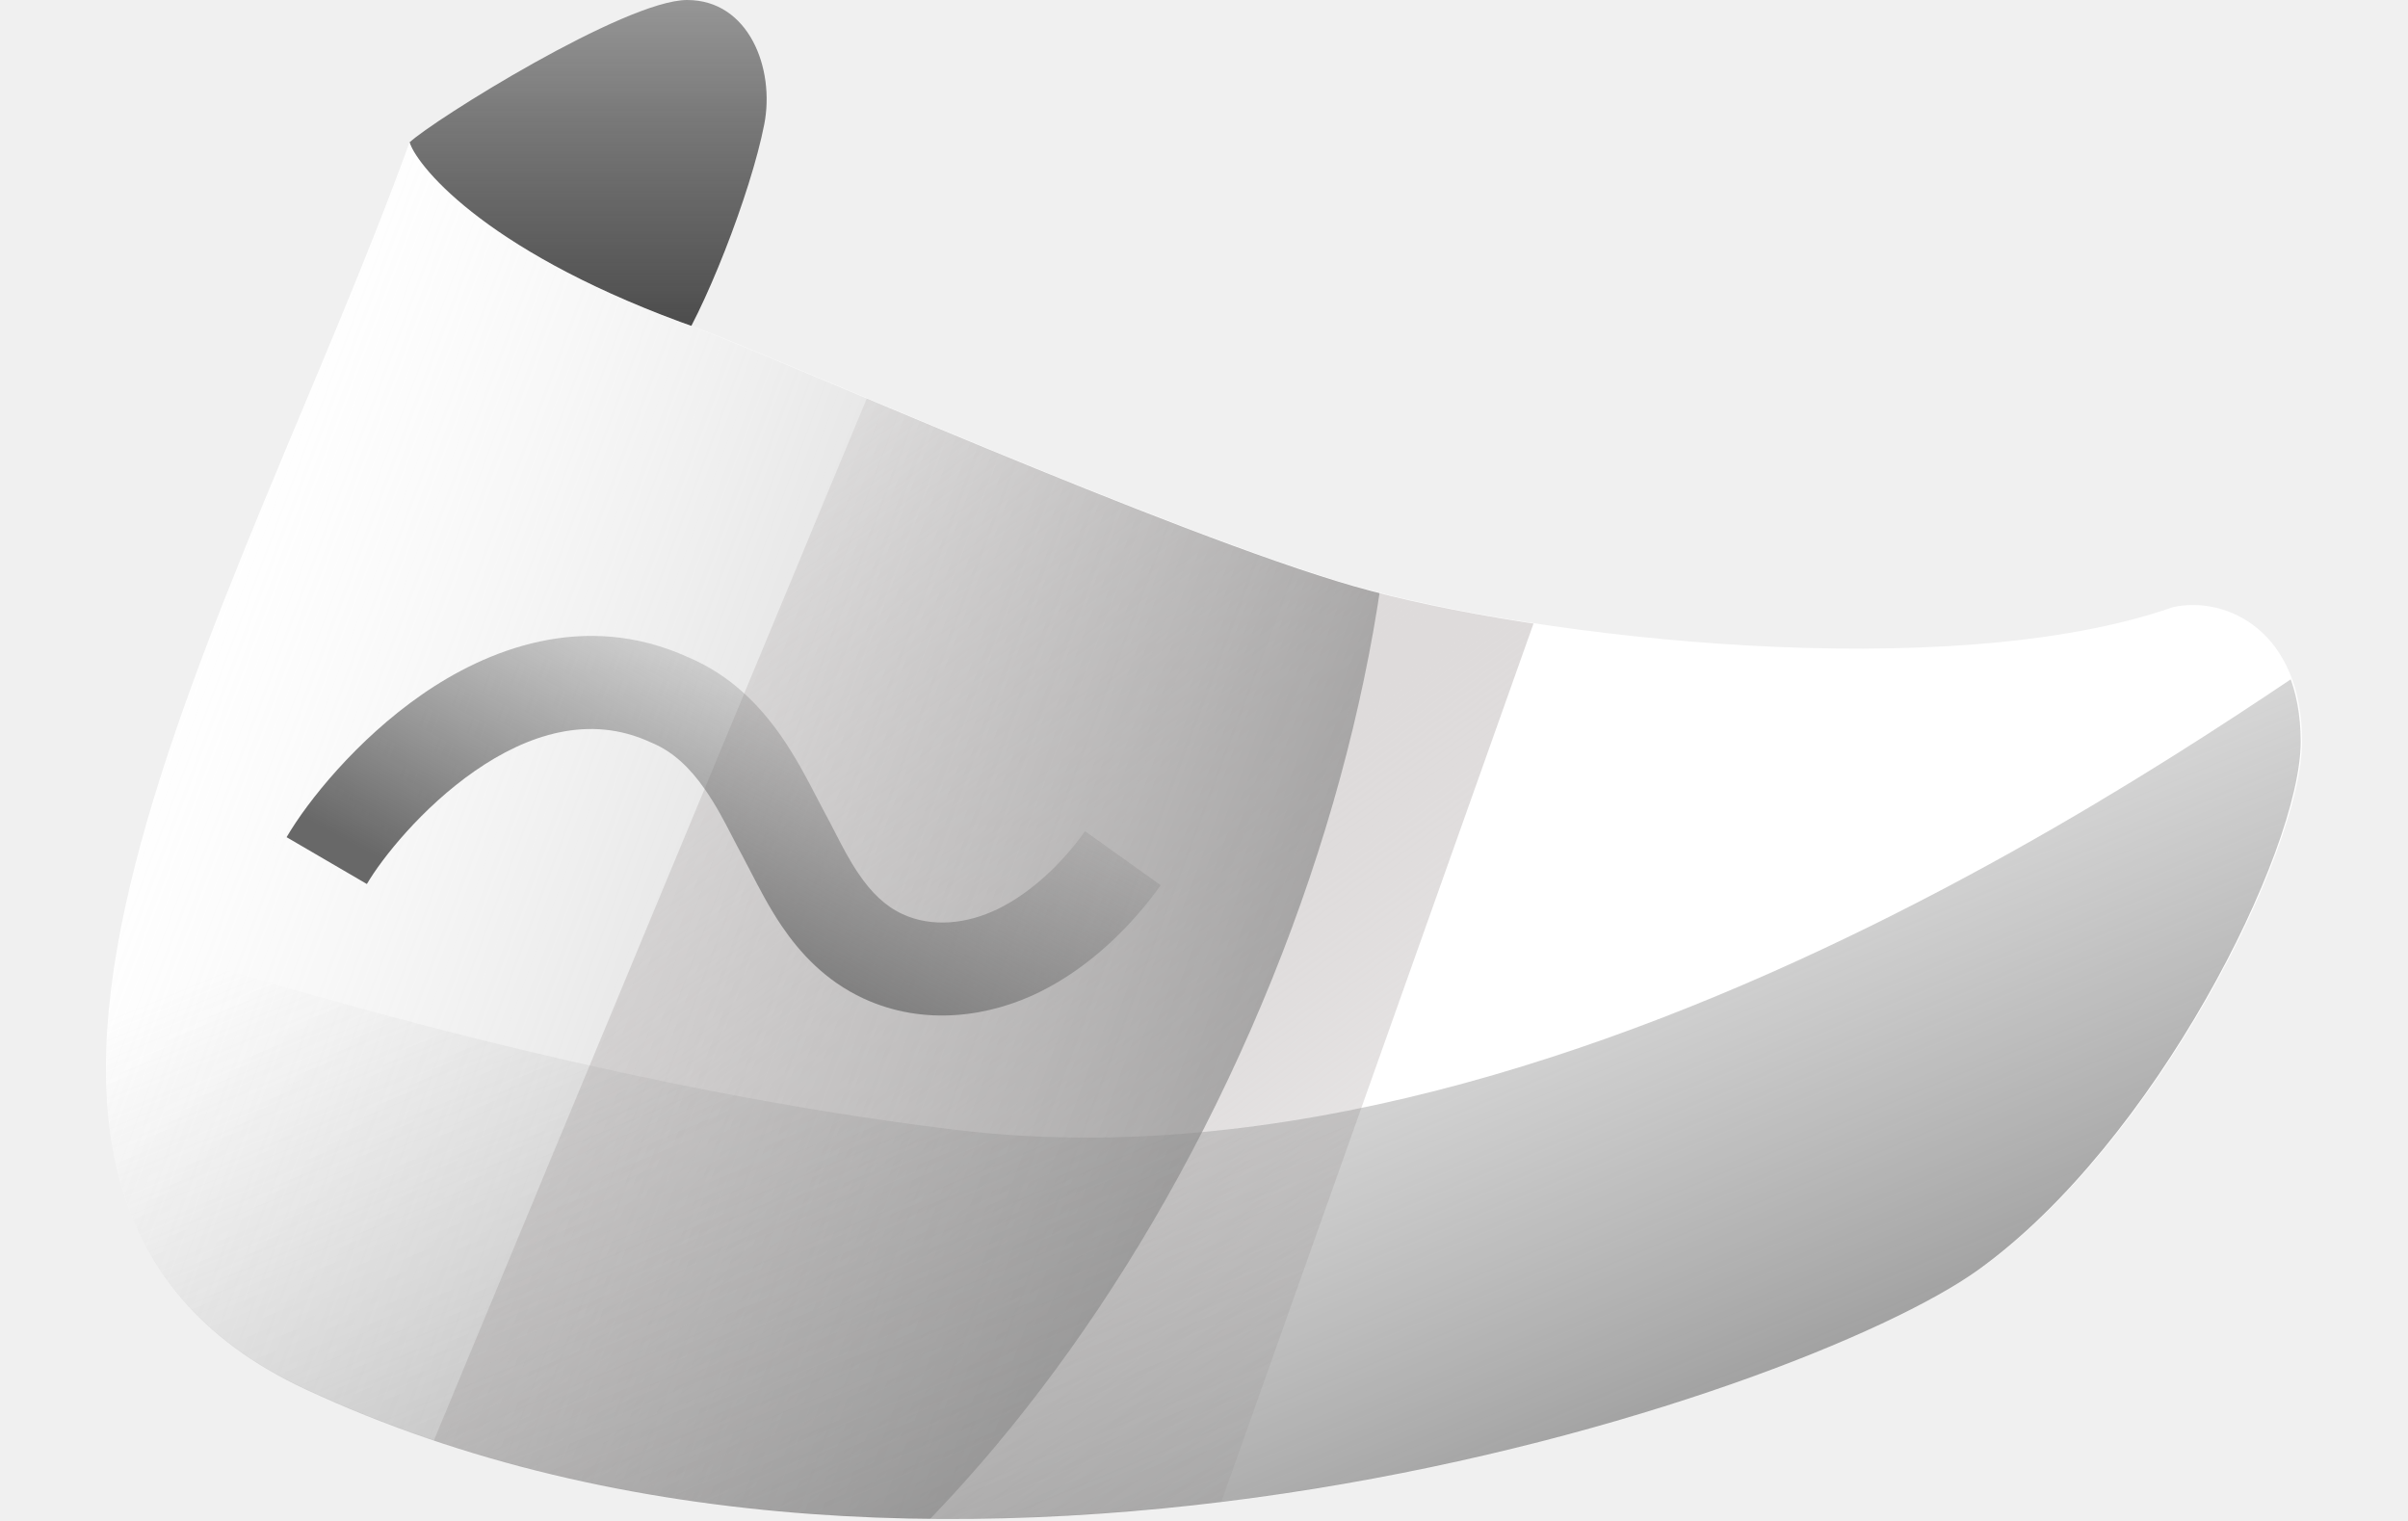
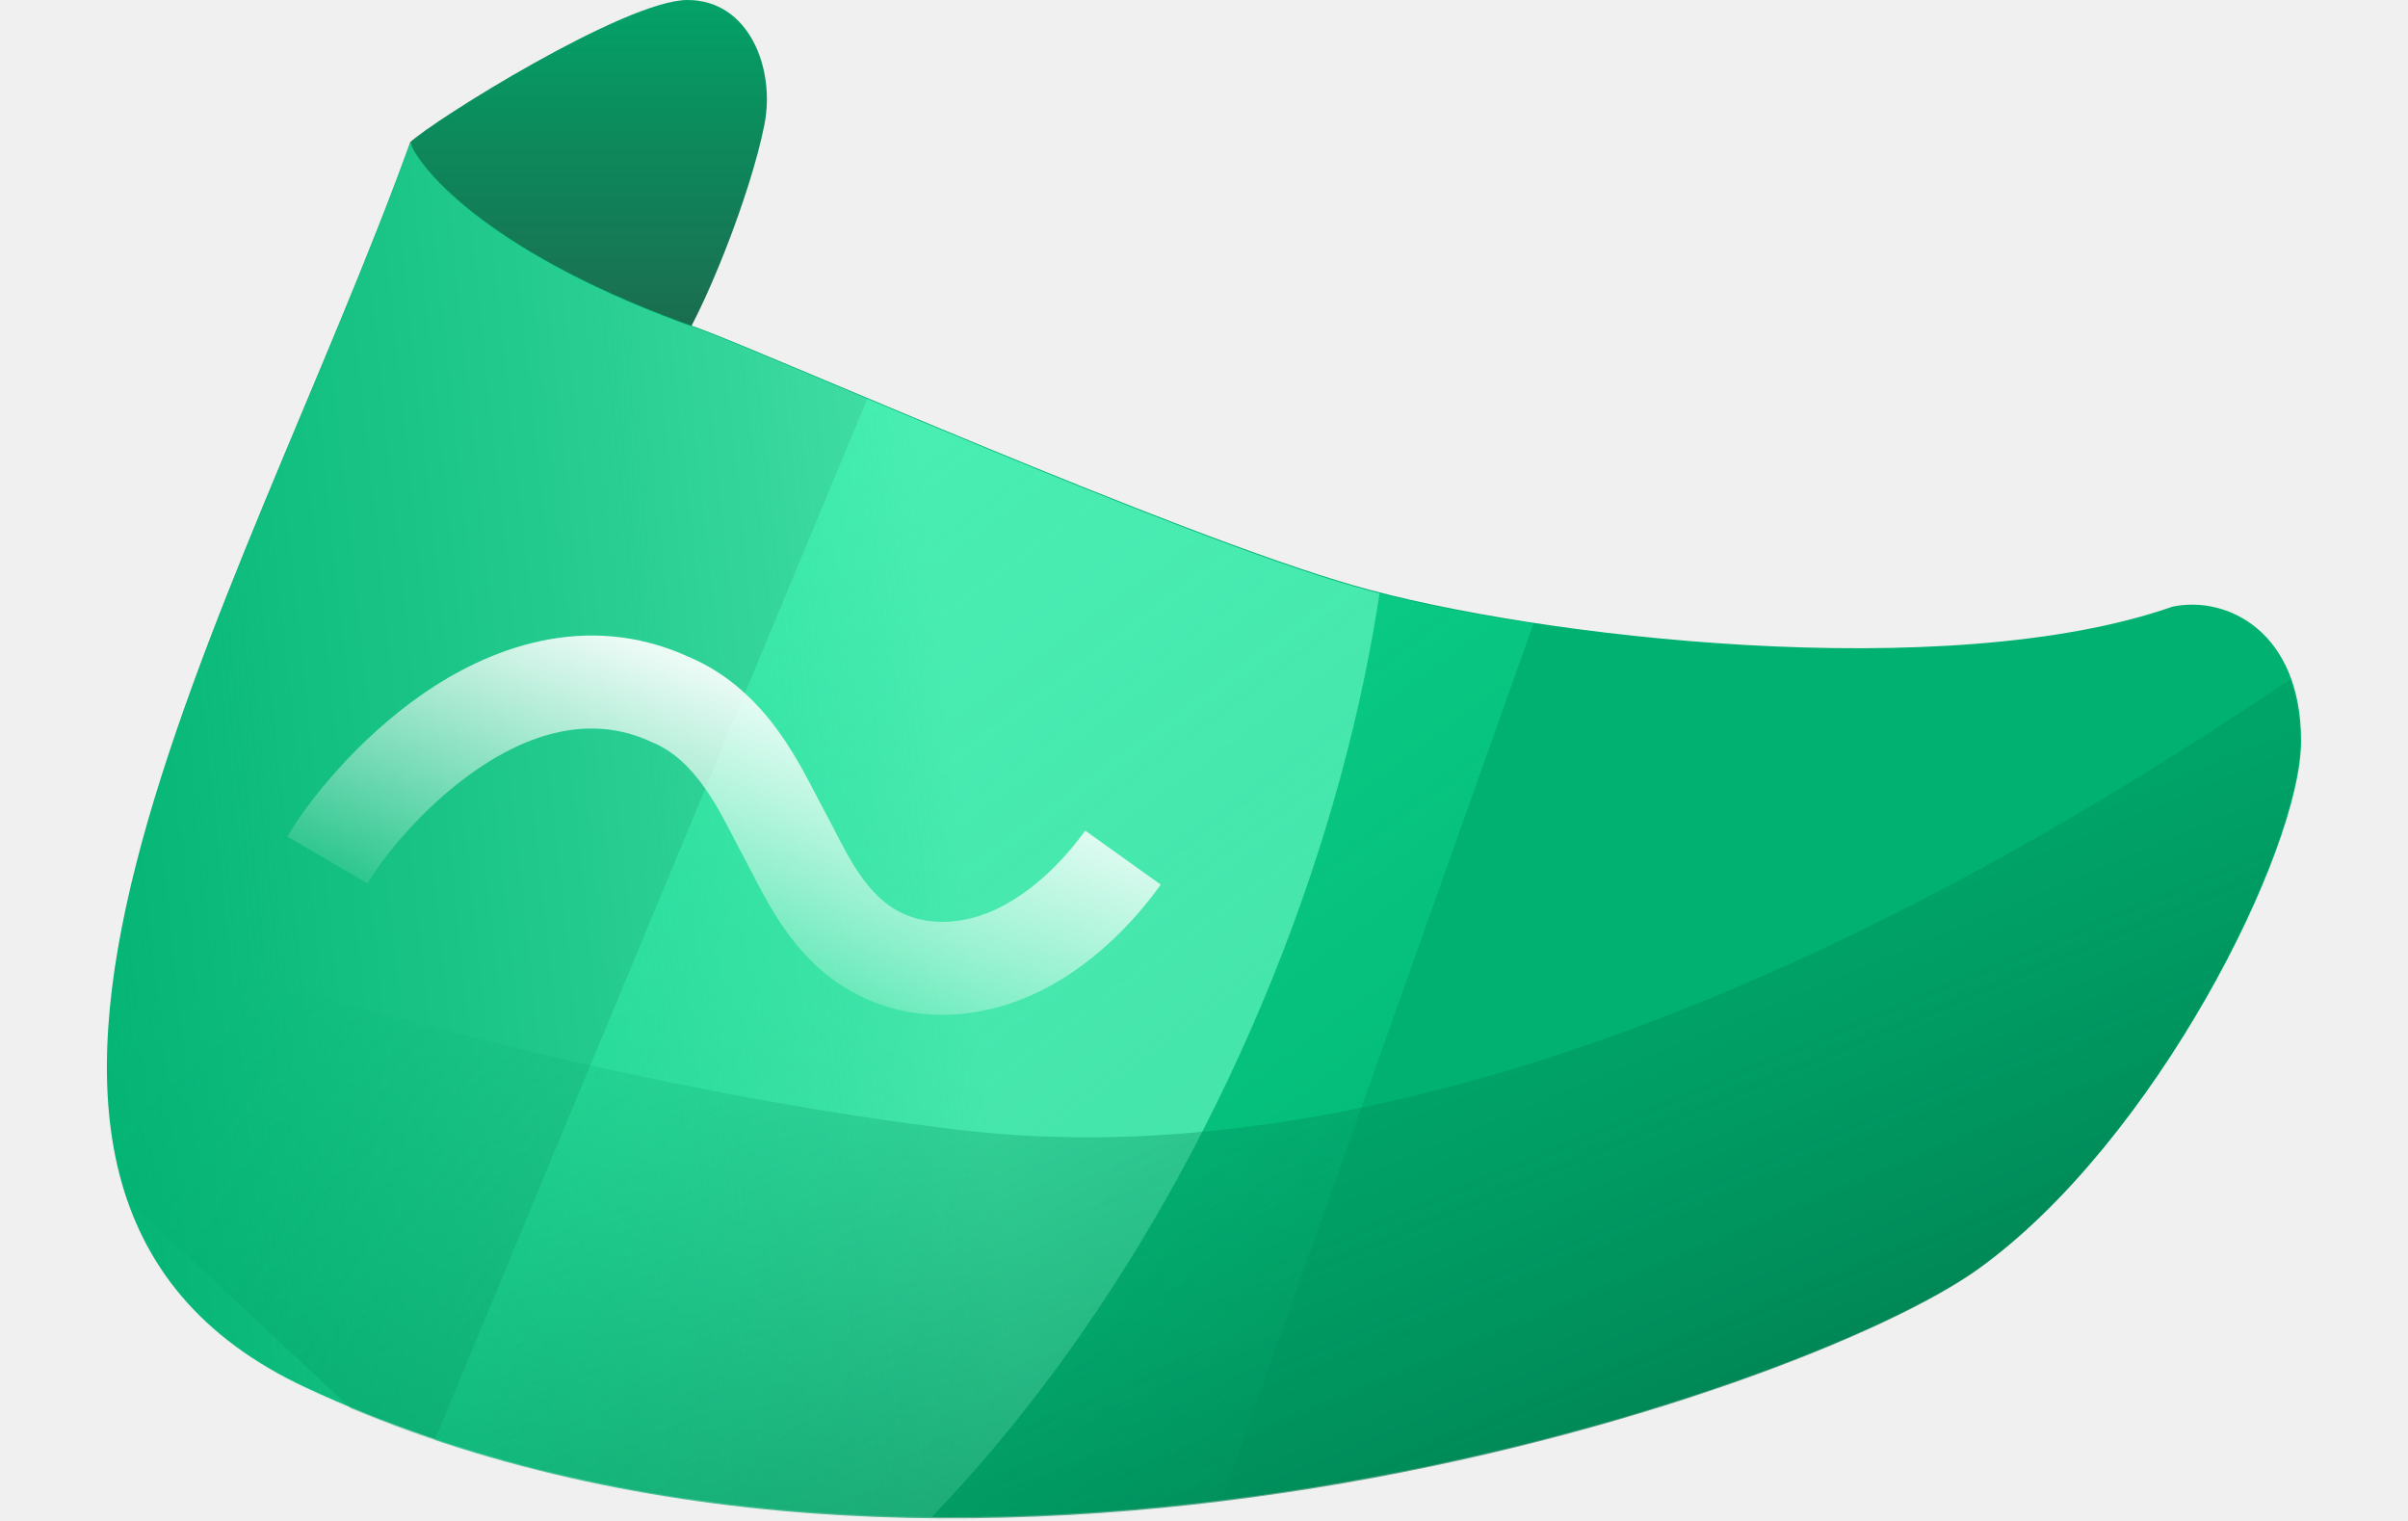
- <svg xmlns="http://www.w3.org/2000/svg" width="38" height="24" viewBox="0 0 348 241" fill="none">
-   <path d="M92.097 0C82.319 0 51.761 19.103 48.094 22.576L53.9 37.627L89.838 56.602C94.626 49.849 102.181 30.681 104.32 19.682C106.036 10.858 101.875 0 92.097 0Z" fill="url(#paint0_linear)" />
-   <path d="M348 117.488C348 100.147 336.232 94.366 327.593 96.191C291.957 108.665 226.47 101.059 197.839 92.845C169.208 84.63 105.549 56.336 93.975 52.076C61.08 40.515 49.616 26.824 48.094 22.565C21.595 95.887 -35.778 188.627 31.536 220.018C132.658 267.176 268.808 221.235 296.83 201.155C324.852 181.075 348 134.83 348 117.488Z" fill="white" />
-   <mask id="mask0" style="mask-type:alpha" maskUnits="userSpaceOnUse" x="0" y="22" width="348" height="219">
-     <path d="M347.788 117.54C347.788 100.191 336.028 94.407 327.395 96.234C291.785 108.713 226.344 101.104 197.733 92.886C169.123 84.668 105.509 56.361 93.943 52.1C61.072 40.534 49.616 26.838 48.095 22.576C21.614 95.929 -35.718 188.708 31.549 220.112C132.599 267.289 268.652 221.329 296.654 201.241C324.656 181.153 347.788 134.889 347.788 117.54Z" fill="#F0F0F0" />
+ <svg xmlns="http://www.w3.org/2000/svg" width="38" height="24" viewBox="0 0 189 131" fill="none">
+   <path d="M50.006 0C44.696 0 28.1 10.375 26.108 12.261L29.262 20.436L48.78 30.741C51.38 27.073 55.483 16.663 56.645 10.689C57.577 5.897 55.317 0 50.006 0Z" fill="url(#paint0_linear_114_28)" />
+   <path d="M189 63.82C189 54.402 182.609 51.262 177.917 52.254C158.563 59.028 122.996 54.897 107.447 50.436C91.897 45.975 57.324 30.608 51.038 28.294C33.173 22.015 26.947 14.58 26.12 12.267C11.728 52.088 -19.431 102.456 17.127 119.504C72.047 145.116 145.99 120.165 161.209 109.26C176.428 98.354 189 73.239 189 63.82Z" fill="#00B171" />
+   <mask id="mask0_114_28" style="mask-type:alpha" maskUnits="userSpaceOnUse" x="0" y="12" width="189" height="119">
+     <path d="M188.901 63.895C188.901 54.472 182.514 51.332 177.825 52.324C158.485 59.101 122.944 54.968 107.405 50.505C91.867 46.042 57.318 30.669 51.037 28.354C33.184 22.073 26.962 14.634 26.136 12.32C11.754 52.158 -19.383 102.547 17.15 119.602C72.031 145.224 145.921 120.263 161.129 109.353C176.337 98.443 188.901 73.317 188.901 63.895Z" fill="#00B171" />
  </mask>
-   <g mask="url(#mask0)">
-     <path d="M35.312 268.314L143.362 8.271L244.49 47.398L162.324 278.547L35.312 268.314Z" fill="url(#paint1_linear)" />
-     <ellipse cx="93.196" cy="124.465" rx="96.323" ry="168.484" transform="rotate(23.6845 93.1956 124.465)" fill="url(#paint2_linear)" />
-     <path d="M134.914 179.053C236.248 191.221 345.017 107.229 359.218 99.031L323.859 208.856L142.868 255.264L25.301 227.419L-69.816 121.988C-35.35 136.954 53.846 169.319 134.914 179.053Z" fill="url(#paint3_linear)" />
+   <g mask="url(#mask0_114_28)">
+     <path d="M19.194 145.781L77.876 4.551L132.799 25.8L88.174 151.339L19.194 145.781Z" fill="url(#paint1_linear_114_28)" />
+     <ellipse cx="50.63" cy="67.656" rx="52.314" ry="91.504" transform="rotate(23.6845 50.6305 67.6561)" fill="url(#paint2_linear_114_28)" />
+     <path d="M73.288 97.303C128.323 103.911 187.396 58.295 195.109 53.843L182.896 156.074L84.529 180.621L-37.901 66.311C-19.183 74.439 29.26 92.016 73.288 97.303Z" fill="url(#paint3_linear_114_28)" />
  </g>
-   <path fill-rule="evenodd" clip-rule="evenodd" d="M92.309 104.164C75.786 96.613 60.222 102.997 50.027 110.081C39.74 117.228 31.948 126.953 28.622 132.655L41.346 140.076C43.702 136.037 50.082 127.979 58.431 122.178C66.8 116.363 76.622 113.151 86.265 117.598L86.391 117.656L86.52 117.709C89.879 119.107 92.549 121.687 94.895 125.044C96.671 127.585 97.939 130.033 99.239 132.548C99.764 133.563 100.295 134.589 100.868 135.636C101.2 136.245 101.592 137.006 102.035 137.866C103.329 140.381 105.065 143.751 107.062 146.698C109.931 150.932 113.981 155.411 120.047 158.216C129.737 162.695 140.12 161.069 148.009 157.164C155.994 153.211 162.567 146.662 167.137 140.266L155.152 131.703C151.556 136.735 146.706 141.373 141.475 143.962C136.434 146.458 130.839 146.977 126.229 144.845C123.43 143.552 121.241 141.365 119.256 138.435C117.785 136.265 116.732 134.215 115.578 131.969C115.025 130.894 114.45 129.773 113.794 128.573C113.487 128.012 113.125 127.311 112.711 126.51C111.325 123.829 109.361 120.027 106.968 116.604C103.733 111.976 99.111 107.032 92.309 104.164Z" fill="url(#paint4_linear)" />
+   <path fill-rule="evenodd" clip-rule="evenodd" d="M50.133 56.584C41.16 52.483 32.707 55.95 27.17 59.797C21.583 63.679 17.351 68.96 15.545 72.057L22.455 76.088C23.735 73.894 27.2 69.517 31.734 66.367C36.279 63.209 41.614 61.465 46.851 63.879L46.919 63.911L46.989 63.94C48.814 64.699 50.263 66.1 51.538 67.923C52.503 69.303 53.191 70.633 53.897 71.999C54.182 72.55 54.471 73.108 54.782 73.676C54.962 74.007 55.175 74.42 55.415 74.887C56.119 76.253 57.061 78.083 58.145 79.684C59.704 81.984 61.903 84.416 65.198 85.939C70.46 88.372 76.1 87.489 80.384 85.368C84.721 83.222 88.291 79.665 90.773 76.191L84.263 71.54C82.311 74.273 79.677 76.792 76.835 78.198C74.098 79.553 71.059 79.835 68.555 78.678C67.035 77.975 65.847 76.787 64.768 75.196C63.97 74.018 63.398 72.904 62.771 71.685C62.471 71.1 62.158 70.492 61.802 69.84C61.635 69.536 61.439 69.155 61.214 68.72C60.461 67.264 59.394 65.199 58.095 63.34C56.338 60.827 53.827 58.141 50.133 56.584Z" fill="url(#paint4_linear_114_28)" />
  <defs>
-     <linearGradient id="paint0_linear" x1="76.395" y1="0" x2="76.395" y2="56.602" gradientUnits="userSpaceOnUse">
-       <stop stop-color="#969696" />
-       <stop offset="1" stop-color="#303030" stop-opacity="0.88" />
+     <linearGradient id="paint0_linear_114_28" x1="41.479" y1="0" x2="41.479" y2="30.741" gradientUnits="userSpaceOnUse">
+       <stop stop-color="#03A268" />
+       <stop offset="1" stop-color="#005738" stop-opacity="0.88" />
    </linearGradient>
-     <linearGradient id="paint1_linear" x1="54.273" y1="69.971" x2="193.023" y2="257.78" gradientUnits="userSpaceOnUse">
+     <linearGradient id="paint1_linear_114_28" x1="29.492" y1="38.06" x2="104.847" y2="140.06" gradientUnits="userSpaceOnUse">
+       <stop stop-color="#11DE94" />
+       <stop offset="1" stop-color="#11DE94" stop-opacity="0" />
+     </linearGradient>
+     <linearGradient id="paint2_linear_114_28" x1="62.52" y1="43.02" x2="-12.207" y2="85.806" gradientUnits="userSpaceOnUse">
+       <stop stop-color="#72FFCC" stop-opacity="0.59" />
+       <stop offset="1" stop-color="#47EAAF" stop-opacity="0" />
+     </linearGradient>
+     <linearGradient id="paint3_linear_114_28" x1="135.184" y1="170.568" x2="85.666" y2="51.951" gradientUnits="userSpaceOnUse">
+       <stop stop-color="#004F32" />
+       <stop offset="1" stop-color="#00B171" stop-opacity="0" />
+     </linearGradient>
+     <linearGradient id="paint4_linear_114_28" x1="53.159" y1="54.736" x2="42.172" y2="86.566" gradientUnits="userSpaceOnUse">
      <stop stop-color="white" />
-       <stop offset="1" stop-color="#7B6F6F" stop-opacity="0" />
-     </linearGradient>
-     <linearGradient id="paint2_linear" x1="194.499" y1="137.551" x2="7.113" y2="147.733" gradientUnits="userSpaceOnUse">
-       <stop stop-color="#7C7C7C" stop-opacity="0.59" />
-       <stop offset="1" stop-color="#E0E0E0" stop-opacity="0" />
-       <stop offset="1" stop-color="#EFEFEF" stop-opacity="0" />
-     </linearGradient>
-     <linearGradient id="paint3_linear" x1="248.882" y1="313.953" x2="157.705" y2="95.548" gradientUnits="userSpaceOnUse">
-       <stop stop-color="#4E4E4E" />
-       <stop offset="1" stop-color="#ACACAC" stop-opacity="0" />
-     </linearGradient>
-     <linearGradient id="paint4_linear" x1="76.617" y1="154.099" x2="109.448" y2="93.66" gradientUnits="userSpaceOnUse">
-       <stop stop-color="#686868" />
-       <stop offset="1" stop-color="#707070" stop-opacity="0" />
+       <stop offset="1" stop-color="white" stop-opacity="0" />
    </linearGradient>
  </defs>
</svg>
